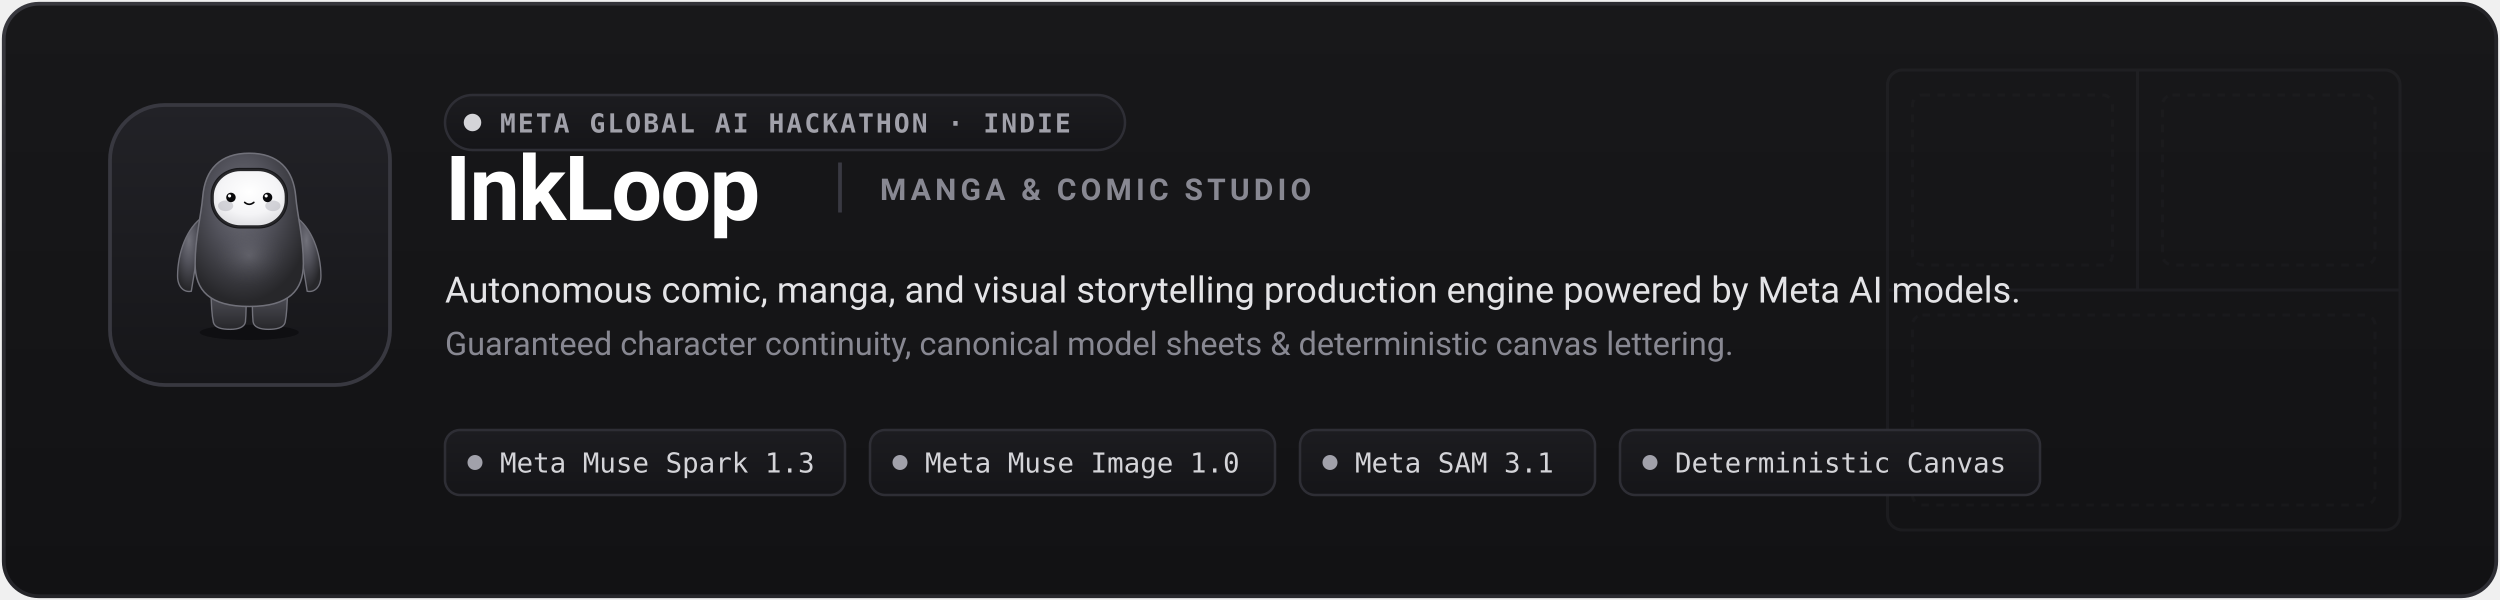
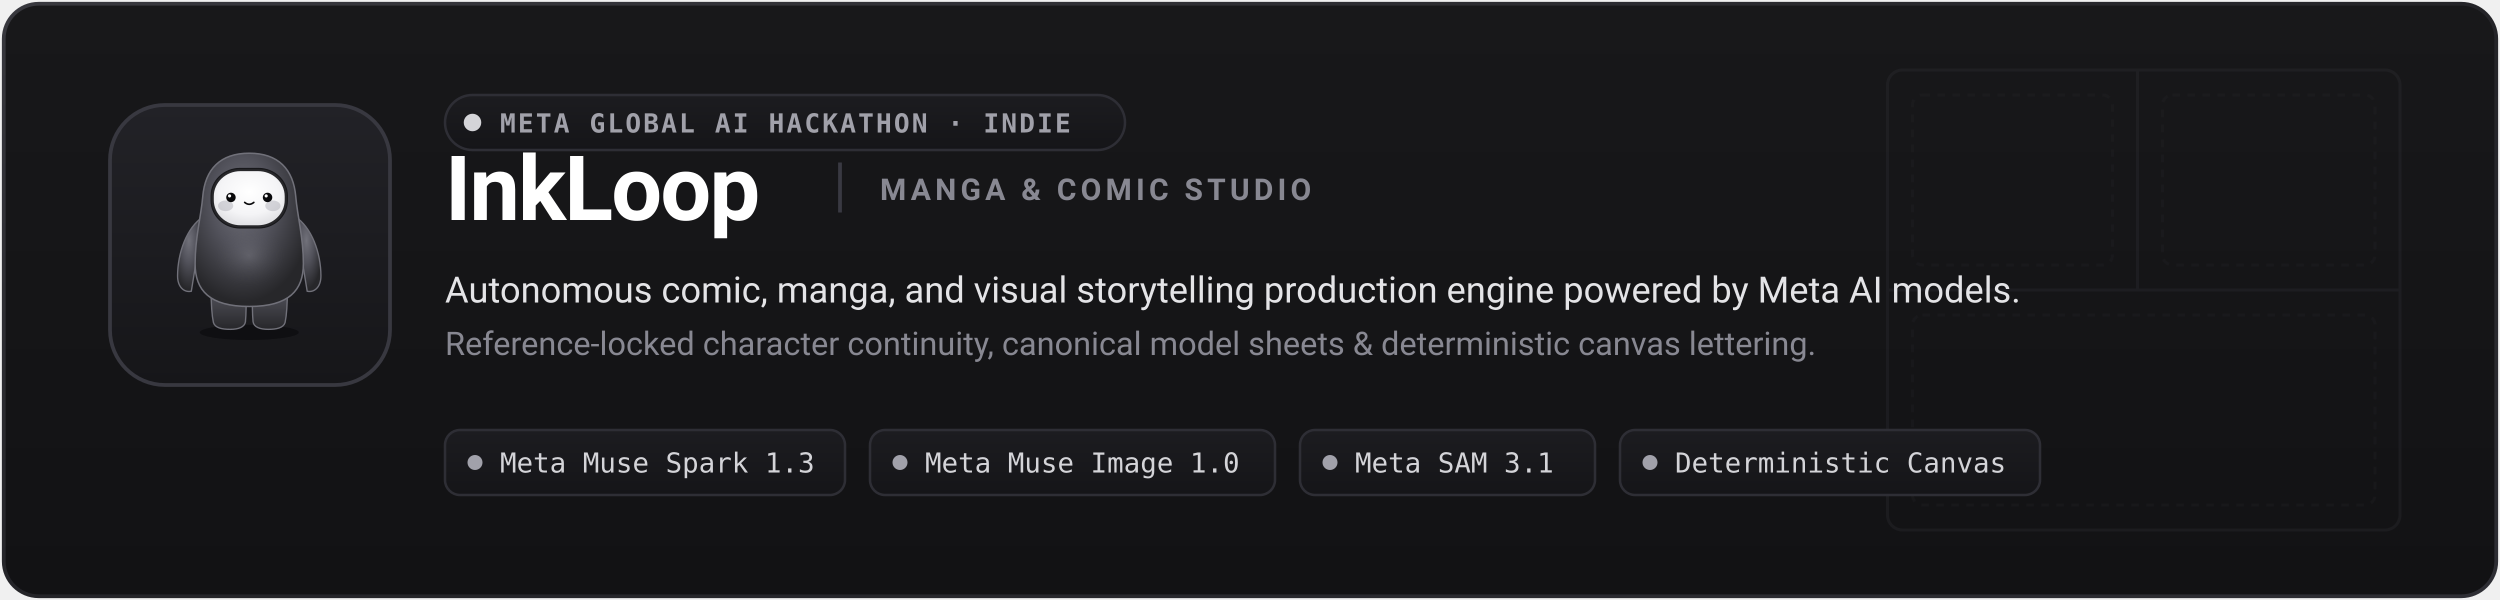
<svg xmlns="http://www.w3.org/2000/svg" viewBox="0 0 1000 240" width="1000" height="240">
  <defs>
    <linearGradient id="studio-bg" x1="0%" y1="0%" x2="0%" y2="100%">
      <stop offset="0%" stop-color="#18181A" />
      <stop offset="100%" stop-color="#121214" />
    </linearGradient>
    <linearGradient id="studio-border" x1="0%" y1="0%" x2="100%" y2="100%">
      <stop offset="0%" stop-color="#38383E" />
      <stop offset="50%" stop-color="#242428" />
      <stop offset="100%" stop-color="#2E2E34" />
    </linearGradient>
    <linearGradient id="logo-box-bg" x1="0%" y1="0%" x2="0%" y2="100%">
      <stop offset="0%" stop-color="#222227" />
      <stop offset="100%" stop-color="#161619" />
    </linearGradient>
    <radialGradient id="char-hood-grad" cx="44%" cy="32%" r="65%">
      <stop offset="0%" stop-color="#71717A" />
      <stop offset="45%" stop-color="#52525B" />
      <stop offset="100%" stop-color="#27272A" />
    </radialGradient>
    <radialGradient id="char-face-grad" cx="50%" cy="38%" r="60%">
      <stop offset="0%" stop-color="#FFFFFF" />
      <stop offset="70%" stop-color="#F4F4F6" />
      <stop offset="100%" stop-color="#E4E4E7" />
    </radialGradient>
    <radialGradient id="char-belly-glow" cx="50%" cy="42%" r="48%">
      <stop offset="0%" stop-color="#A1A1AA" stop-opacity="0.25" />
      <stop offset="100%" stop-color="#52525B" stop-opacity="0" />
    </radialGradient>
    <linearGradient id="char-leg-grad" x1="50%" y1="0%" x2="50%" y2="100%">
      <stop offset="0%" stop-color="#52525B" />
      <stop offset="100%" stop-color="#27272A" />
    </linearGradient>
    <linearGradient id="badge-bg" x1="0%" y1="0%" x2="0%" y2="100%">
      <stop offset="0%" stop-color="#1C1C20" />
      <stop offset="100%" stop-color="#151518" />
    </linearGradient>
  </defs>
  <rect x="1.5" y="1.5" width="997" height="237" rx="14" fill="url(#studio-bg)" stroke="url(#studio-border)" stroke-width="1.5" />
  <g opacity="0.18" stroke="#44444C" stroke-width="1.2" fill="none">
    <rect x="755" y="28" width="205" height="184" rx="6" />
    <line x1="755" y1="116" x2="960" y2="116" />
    <line x1="855" y1="28" x2="855" y2="116" />
    <rect x="765" y="38" width="80" height="68" rx="4" stroke="#2B2B32" stroke-dasharray="3 3" />
    <rect x="865" y="38" width="85" height="68" rx="4" stroke="#2B2B32" stroke-dasharray="3 3" />
    <rect x="765" y="126" width="185" height="76" rx="4" stroke="#2B2B32" stroke-dasharray="3 3" />
  </g>
  <g transform="translate(44, 42)">
    <rect x="0" y="0" width="112" height="112" rx="22" fill="url(#logo-box-bg)" stroke="#383840" stroke-width="1.5" />
    <g transform="translate(13, 8) scale(0.305)">
      <ellipse cx="140" cy="272" rx="65" ry="10" fill="#09090B" opacity="0.6" />
      <path d="M 90 218 C 90 234, 91 250, 93 259 C 95 266, 104 268, 115 268 C 126 268, 134 265, 135 258 C 136 248, 136 232, 136 224 Z" fill="url(#char-leg-grad)" stroke="#71717A" stroke-width="1.8" stroke-linejoin="round" />
      <path d="M 144 224 C 144 232, 144 248, 145 258 C 146 265, 154 268, 165 268 C 176 268, 185 266, 187 259 C 189 250, 190 234, 190 218 Z" fill="url(#char-leg-grad)" stroke="#71717A" stroke-width="1.8" stroke-linejoin="round" />
      <path d="M 80 120 C 58 134, 46 168, 46 198 C 46 213, 55 220, 64 218 Z" fill="url(#char-hood-grad)" stroke="#71717A" stroke-width="1.8" />
      <path d="M 200 120 C 222 134, 234 168, 234 198 C 234 213, 225 220, 216 218 Z" fill="url(#char-hood-grad)" stroke="#71717A" stroke-width="1.8" />
      <path d="M 140 37 C 178 37, 198 58, 201 94 C 203 118, 211 148, 211 182 C 211 217, 192 238, 140 238 C 88 238, 69 217, 69 182 C 69 148, 77 118, 79 94 C 82 58, 102 37, 140 37 Z" fill="url(#char-hood-grad)" stroke="#71717A" stroke-width="2" stroke-linejoin="round" />
      <ellipse cx="140" cy="178" rx="48" ry="42" fill="url(#char-belly-glow)" />
      <rect x="90" y="57" width="100" height="78" rx="38" ry="36" fill="#27272A" stroke="#18181B" stroke-width="1.6" />
      <rect x="93.5" y="60.5" width="93" height="71" rx="35" ry="33" fill="url(#char-face-grad)" />
      <ellipse cx="109" cy="106" rx="10" ry="7" fill="#A1A1AA" opacity="0.4" />
      <ellipse cx="171" cy="106" rx="10" ry="7" fill="#A1A1AA" opacity="0.4" />
      <circle cx="116" cy="95" r="6.2" fill="#09090B" />
      <circle cx="114.2" cy="93" r="2.1" fill="#FFFFFF" />
      <circle cx="164" cy="95" r="6.2" fill="#09090B" />
      <circle cx="162.2" cy="93" r="2.1" fill="#FFFFFF" />
      <path d="M 134 101.5 Q 140 106.5 146 101.5" fill="none" stroke="#09090B" stroke-width="2.2" stroke-linecap="round" />
    </g>
  </g>
  <g transform="translate(178, 38)">
    <g transform="translate(0, 0)">
      <rect x="0" y="0" width="272" height="22" rx="11" fill="url(#badge-bg)" stroke="#2E2E35" stroke-width="1" />
      <circle cx="11" cy="11" r="3.5" fill="#D4D4D8" />
      <text x="22" y="15" font-family="ui-monospace, SFMono-Regular, Menlo, Monaco, Consolas, monospace" font-size="10.5" font-weight="600" fill="#A1A1AA" letter-spacing="0.08em">META GLOBAL AI HACKATHON · INDIE</text>
    </g>
    <g transform="translate(0, 50)">
      <text x="0" y="0" font-family="'Segoe UI', -apple-system, BlinkMacSystemFont, Roboto, sans-serif" font-size="36" font-weight="700" fill="#FFFFFF" letter-spacing="-0.02em">InkLoop</text>
      <line x1="158" y1="-23" x2="158" y2="-3" stroke="#393942" stroke-width="1.5" />
      <text x="174" y="-8" font-family="'Segoe UI', -apple-system, BlinkMacSystemFont, Roboto, sans-serif" font-size="12" font-weight="600" fill="#888892" letter-spacing="0.14em">MANGA &amp; COMIC STUDIO</text>
    </g>
    <g transform="translate(0, 83)">
      <text x="0" y="0" font-family="'Segoe UI', -apple-system, BlinkMacSystemFont, Roboto, sans-serif" font-size="14.5" font-weight="400" fill="#E4E4E7">Autonomous comic, manga, and visual storytelling production engine powered by Meta AI models.</text>
-       <text x="0" y="21" font-family="'Segoe UI', -apple-system, BlinkMacSystemFont, Roboto, sans-serif" font-size="13" font-weight="400" fill="#888892">Guaranteed character continuity, canonical model sheets &amp; deterministic canvas lettering.</text>
+       <text x="0" y="21" font-family="'Segoe UI', -apple-system, BlinkMacSystemFont, Roboto, sans-serif" font-size="13" font-weight="400" fill="#888892">Reference-locked character continuity, canonical model sheets &amp; deterministic canvas lettering.</text>
    </g>
    <g transform="translate(0, 134)">
      <g transform="translate(0, 0)">
        <rect x="0" y="0" width="160" height="26" rx="6" fill="url(#badge-bg)" stroke="#2E2E35" stroke-width="1" />
        <circle cx="12" cy="13" r="3" fill="#A1A1AA" />
        <text x="22" y="17" font-family="ui-monospace, SFMono-Regular, Menlo, Monaco, Consolas, monospace" font-size="11" font-weight="500" fill="#D4D4D8">Meta Muse Spark 1.3</text>
      </g>
      <g transform="translate(170, 0)">
        <rect x="0" y="0" width="162" height="26" rx="6" fill="url(#badge-bg)" stroke="#2E2E35" stroke-width="1" />
        <circle cx="12" cy="13" r="3" fill="#A1A1AA" />
        <text x="22" y="17" font-family="ui-monospace, SFMono-Regular, Menlo, Monaco, Consolas, monospace" font-size="11" font-weight="500" fill="#D4D4D8">Meta Muse Image 1.0</text>
      </g>
      <g transform="translate(342, 0)">
        <rect x="0" y="0" width="118" height="26" rx="6" fill="url(#badge-bg)" stroke="#2E2E35" stroke-width="1" />
        <circle cx="12" cy="13" r="3" fill="#A1A1AA" />
        <text x="22" y="17" font-family="ui-monospace, SFMono-Regular, Menlo, Monaco, Consolas, monospace" font-size="11" font-weight="500" fill="#D4D4D8">Meta SAM 3.1</text>
      </g>
      <g transform="translate(470, 0)">
        <rect x="0" y="0" width="168" height="26" rx="6" fill="url(#badge-bg)" stroke="#2E2E35" stroke-width="1" />
        <circle cx="12" cy="13" r="3" fill="#A1A1AA" />
        <text x="22" y="17" font-family="ui-monospace, SFMono-Regular, Menlo, Monaco, Consolas, monospace" font-size="11" font-weight="500" fill="#D4D4D8">Deterministic Canvas</text>
      </g>
    </g>
  </g>
</svg>
